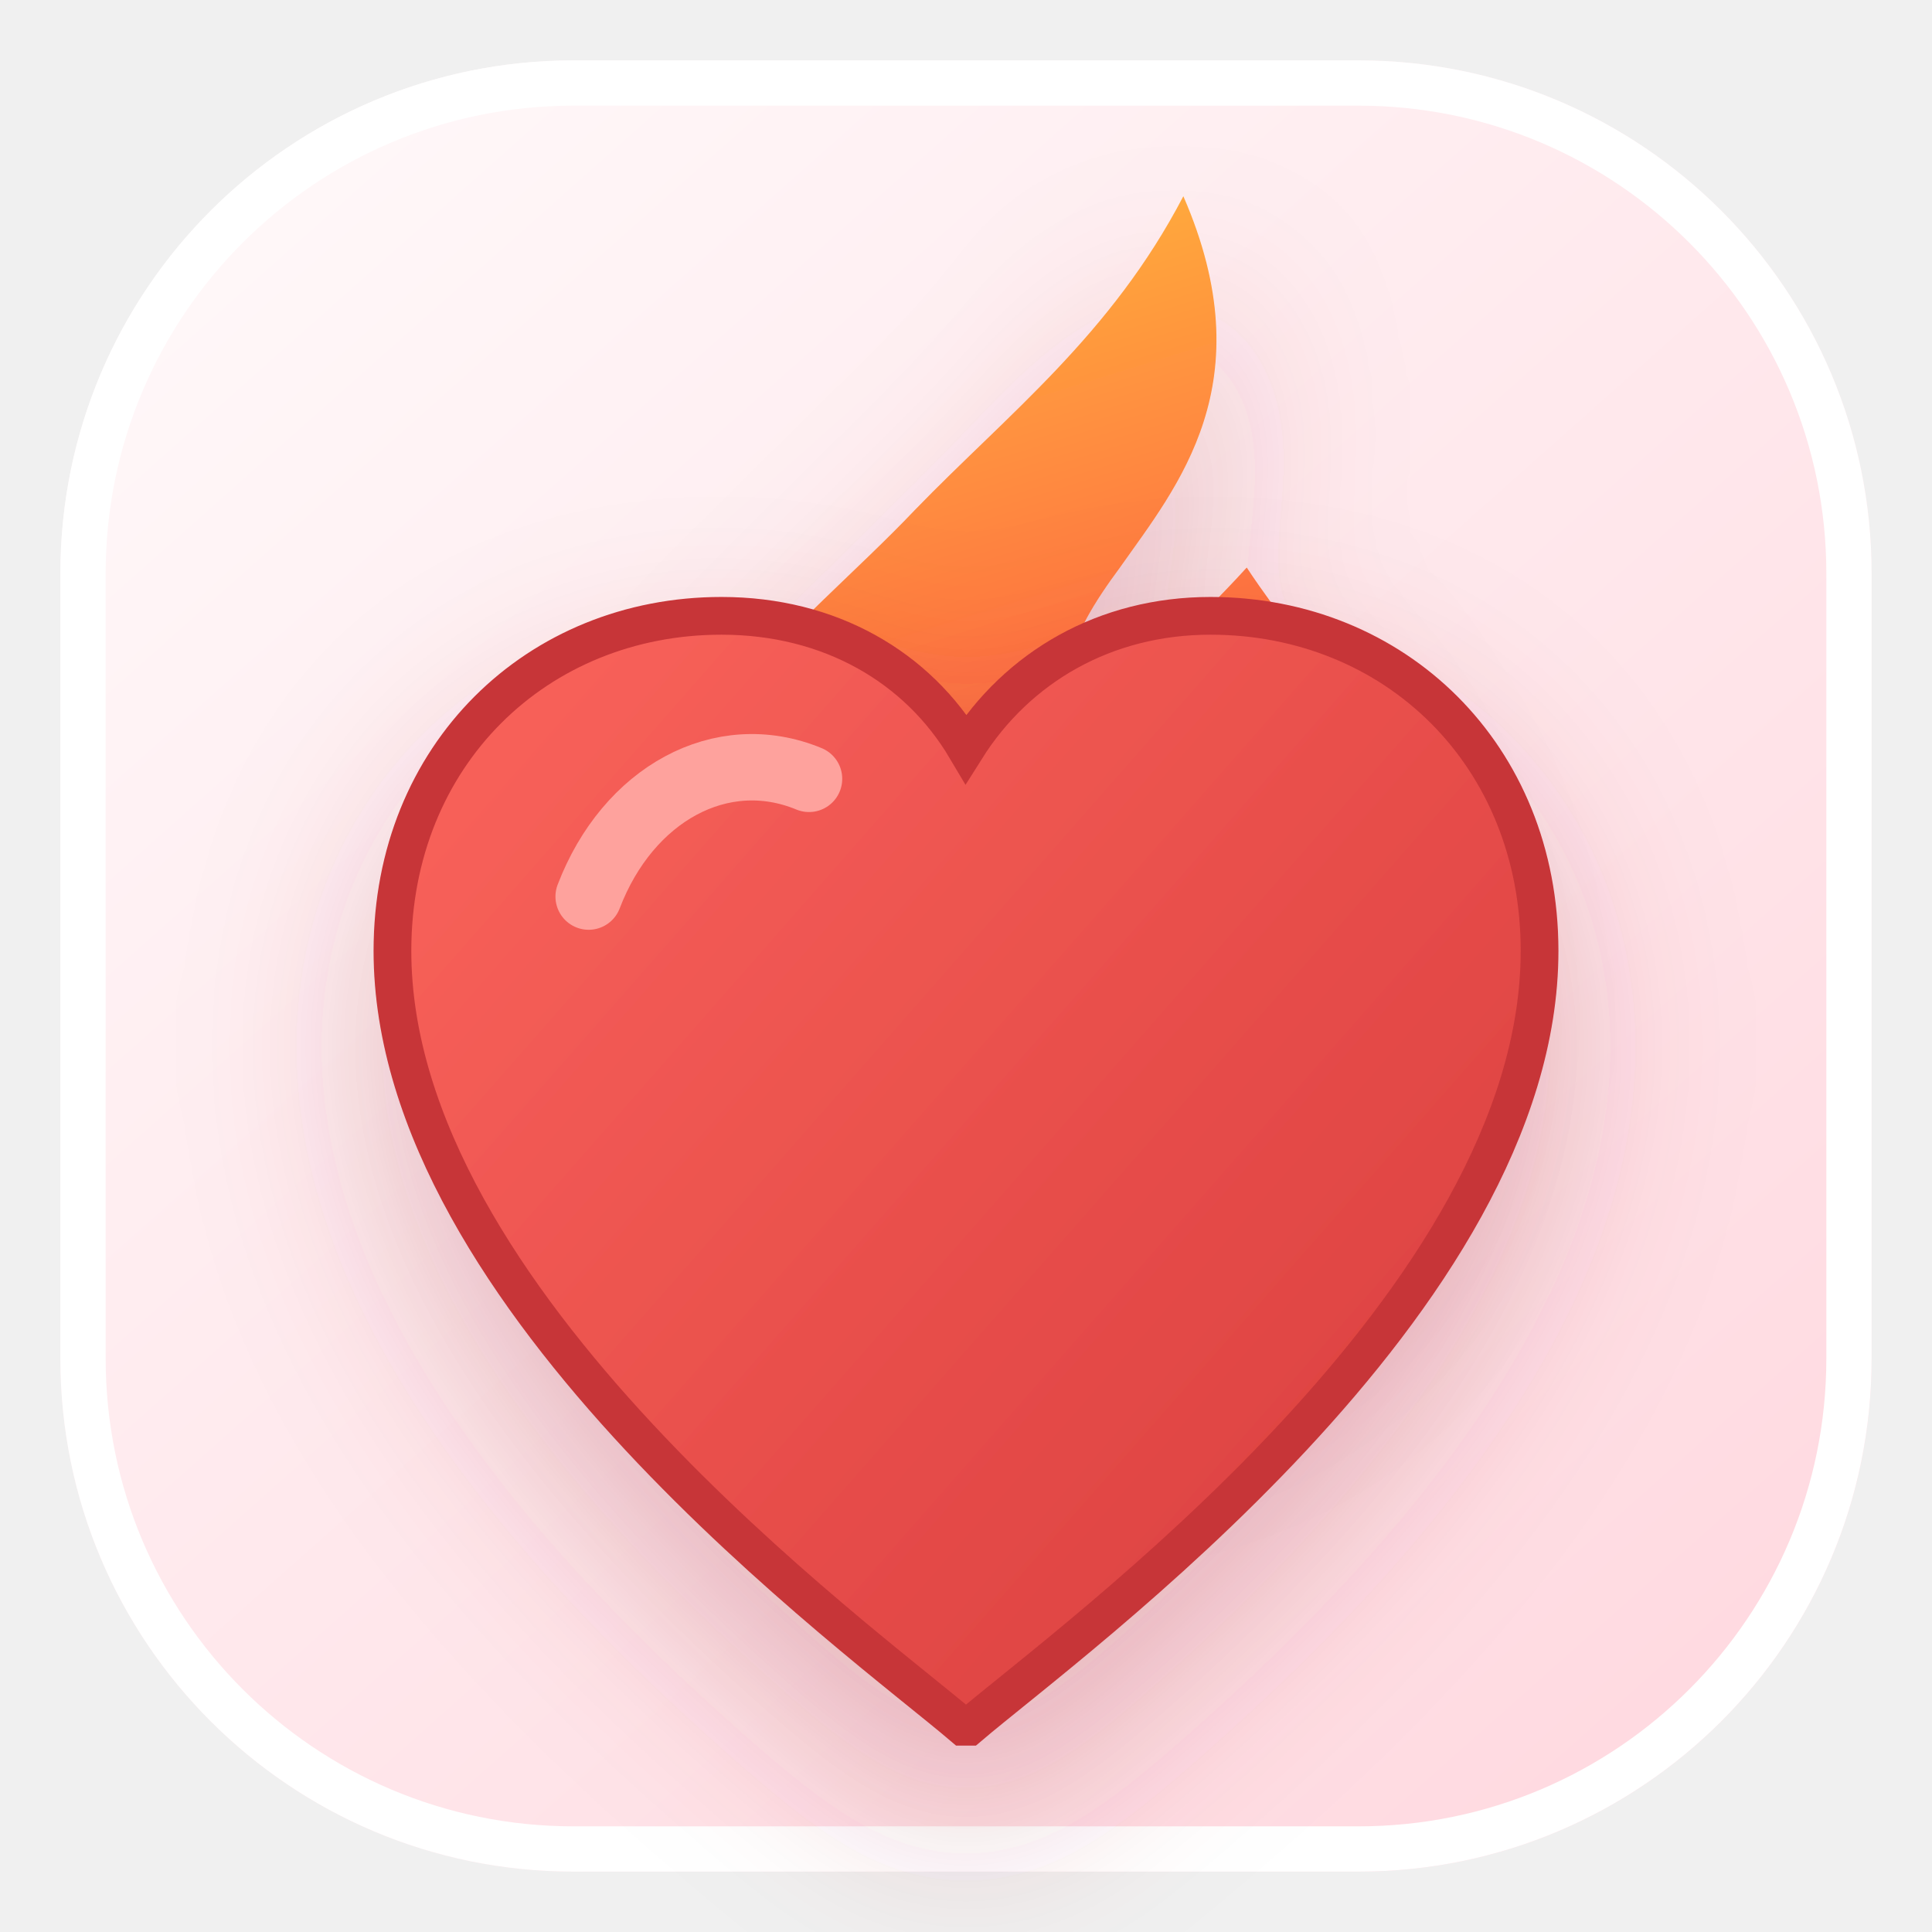
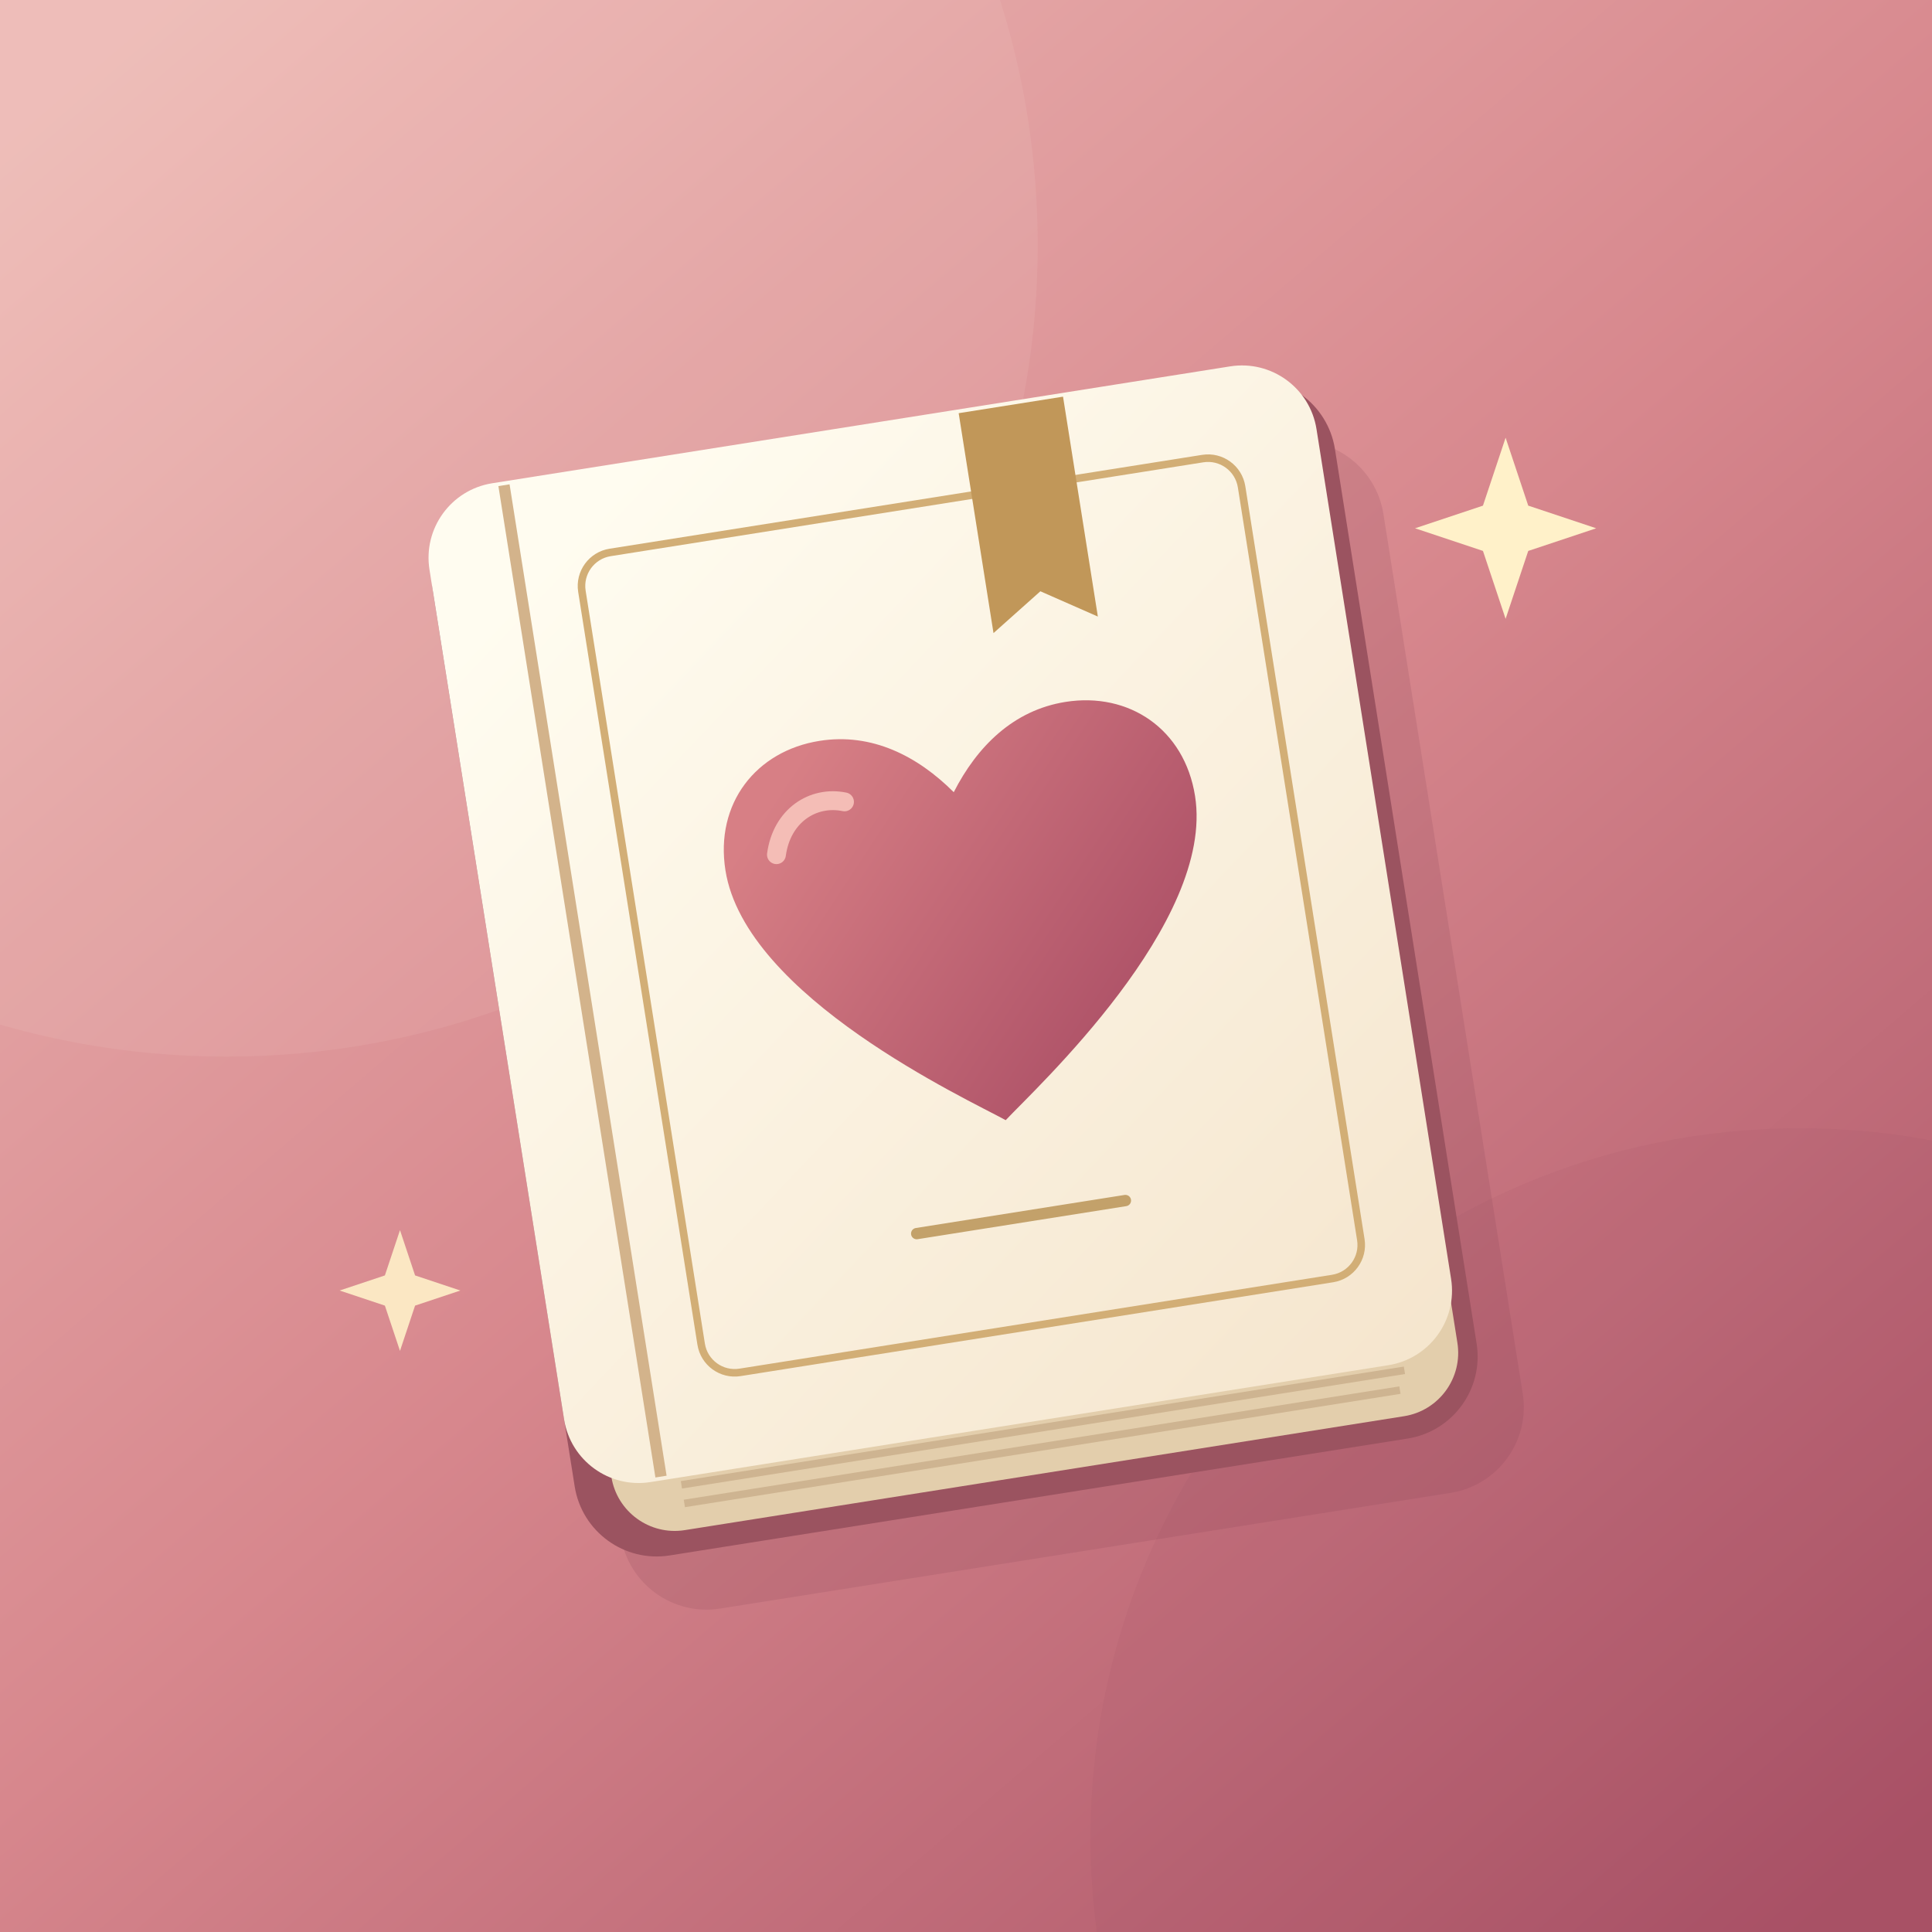
- <svg xmlns="http://www.w3.org/2000/svg" viewBox="0 0 64 64">
+ <svg xmlns="http://www.w3.org/2000/svg" width="512" height="512" viewBox="0 0 512 512">
  <defs>
-     <linearGradient id="background" x1="8" y1="5" x2="56" y2="59" gradientUnits="userSpaceOnUse">
-       <stop stop-color="#FFF8F9" />
-       <stop offset="1" stop-color="#FFD9E0" />
+     <linearGradient id="rose" x1="40" y1="0" x2="480" y2="512" gradientUnits="userSpaceOnUse">
+       <stop stop-color="#EDB9B5" />
+       <stop offset=".5" stop-color="#D7878D" />
+       <stop offset="1" stop-color="#AA5266" />
    </linearGradient>
-     <linearGradient id="heart" x1="15" y1="27" x2="48" y2="56" gradientUnits="userSpaceOnUse">
-       <stop stop-color="#F76059" />
-       <stop offset="1" stop-color="#D93D3D" />
+     <linearGradient id="paper" x1="164" y1="130" x2="360" y2="385" gradientUnits="userSpaceOnUse">
+       <stop stop-color="#FFFCF0" />
+       <stop offset="1" stop-color="#F5E5CD" />
    </linearGradient>
-     <linearGradient id="flame" x1="36" y1="5" x2="45" y2="34" gradientUnits="userSpaceOnUse">
-       <stop stop-color="#FFB13B" />
-       <stop offset="0.55" stop-color="#FF7043" />
-       <stop offset="1" stop-color="#E94843" />
+     <linearGradient id="heart" x1="207" y1="210" x2="308" y2="302" gradientUnits="userSpaceOnUse">
+       <stop stop-color="#D77F85" />
+       <stop offset="1" stop-color="#A54861" />
    </linearGradient>
-     <filter id="shadow" x="-30%" y="-30%" width="160%" height="170%">
-       <feDropShadow dx="0" dy="3" stdDeviation="3" flood-color="#9E3038" flood-opacity="0.25" />
-     </filter>
  </defs>
-   <rect x="2" y="2" width="60" height="60" rx="17" fill="url(#background)" />
-   <rect x="2.75" y="2.75" width="58.5" height="58.5" rx="16.25" fill="none" stroke="#FFFFFF" stroke-width="1.5" />
-   <path d="M39.2 6.5c2.7 6.2-.2 9.6-2.1 12.3-1.7 2.3-2.6 4.2-.9 7.1 1-3.3 3.2-5 5.1-7.1 2.1 3.2 5.7 6.7 5.7 11.9 0 7.4-5.9 12.2-13.2 12.2-7.1 0-12.6-4.7-12.6-11.5 0-7 5.3-10.5 9.1-14.5 3.1-3.2 6.5-5.8 8.9-10.4Z" fill="url(#flame)" filter="url(#shadow)" />
-   <path d="M34.1 37.2c-1.6-3.2-.4-5.7 1.5-8.6 2.8 3.3 4.5 5.5 4.5 8.4 0 3.3-2.5 5.9-6.2 5.9-3.6 0-6-2.3-6-5.5 0-2.7 1.7-4.7 4.2-7.1-.3 3.1.2 5.4 2 6.9Z" fill="#FFD45C" />
-   <path d="M31.9 57.2C28.5 54.3 13 43.1 13 31.5c0-6.5 4.8-11.1 10.9-11.1 3.6 0 6.5 1.7 8.1 4.4 1.7-2.7 4.6-4.4 8.1-4.4 6.1 0 10.9 4.6 10.9 11.1 0 11.6-15.5 22.8-18.9 25.7h-.2Z" fill="url(#heart)" stroke="#C73538" stroke-width="1.25" filter="url(#shadow)" />
-   <path d="M19.5 29.7c1.3-3.4 4.4-5.1 7.3-3.9" fill="none" stroke="#FFAAA5" stroke-width="2.2" stroke-linecap="round" opacity="0.9" />
+   <path fill="url(#rose)" d="M0 0h512v512H0z" />
+   <circle cx="60" cy="65" r="215" fill="#FFF5E6" opacity=".08" />
+   <circle cx="477" cy="487" r="188" fill="#873E53" opacity=".08" />
+   <g transform="rotate(-9 256 256)">
+     <rect x="142" y="132" width="242" height="282" rx="23" fill="#78384C" opacity=".15" />
+     <rect x="132" y="114" width="242" height="284" rx="22" fill="#9B5360" />
+     <rect x="142" y="120" width="227" height="272" rx="17" fill="#E3CEAC" />
+     <path d="M160 380h194M160 385h192" stroke="#BA9A75" stroke-width="2" opacity=".5" />
+     <rect x="132" y="110" width="238" height="268" rx="20" fill="url(#paper)" />
+     <path d="M155 111v266" stroke="#D3B38B" stroke-width="3" />
+     <rect x="171" y="133" width="177" height="220" rx="9" fill="none" stroke="#D2AE76" stroke-width="2" />
+     <path d="M305 111v59l-14-9-14 9v-59" fill="#C19759" />
+     <path d="M260 298c-9-7-63-43-63-77 0-18 13-30 30-30 14 0 25 8 33 19 8-11 19-19 33-19 17 0 30 12 30 30 0 34-54 70-63 77Z" fill="url(#heart)" />
+     <path d="M211 219c3-10 12-14 20-11" fill="none" stroke="#F4BDB6" stroke-width="5" stroke-linecap="round" />
+     <path d="M232 324h56" stroke="#C3A16A" stroke-width="3" stroke-linecap="round" />
+   </g>
+   <path d="m399 116 6 18 18 6-18 6-6 18-6-18-18-6 18-6Z" fill="#FFF1C9" />
+   <path d="m106 326 4 12 12 4-12 4-4 12-4-12-12-4 12-4Z" fill="#FFF1C9" opacity=".9" />
</svg>
